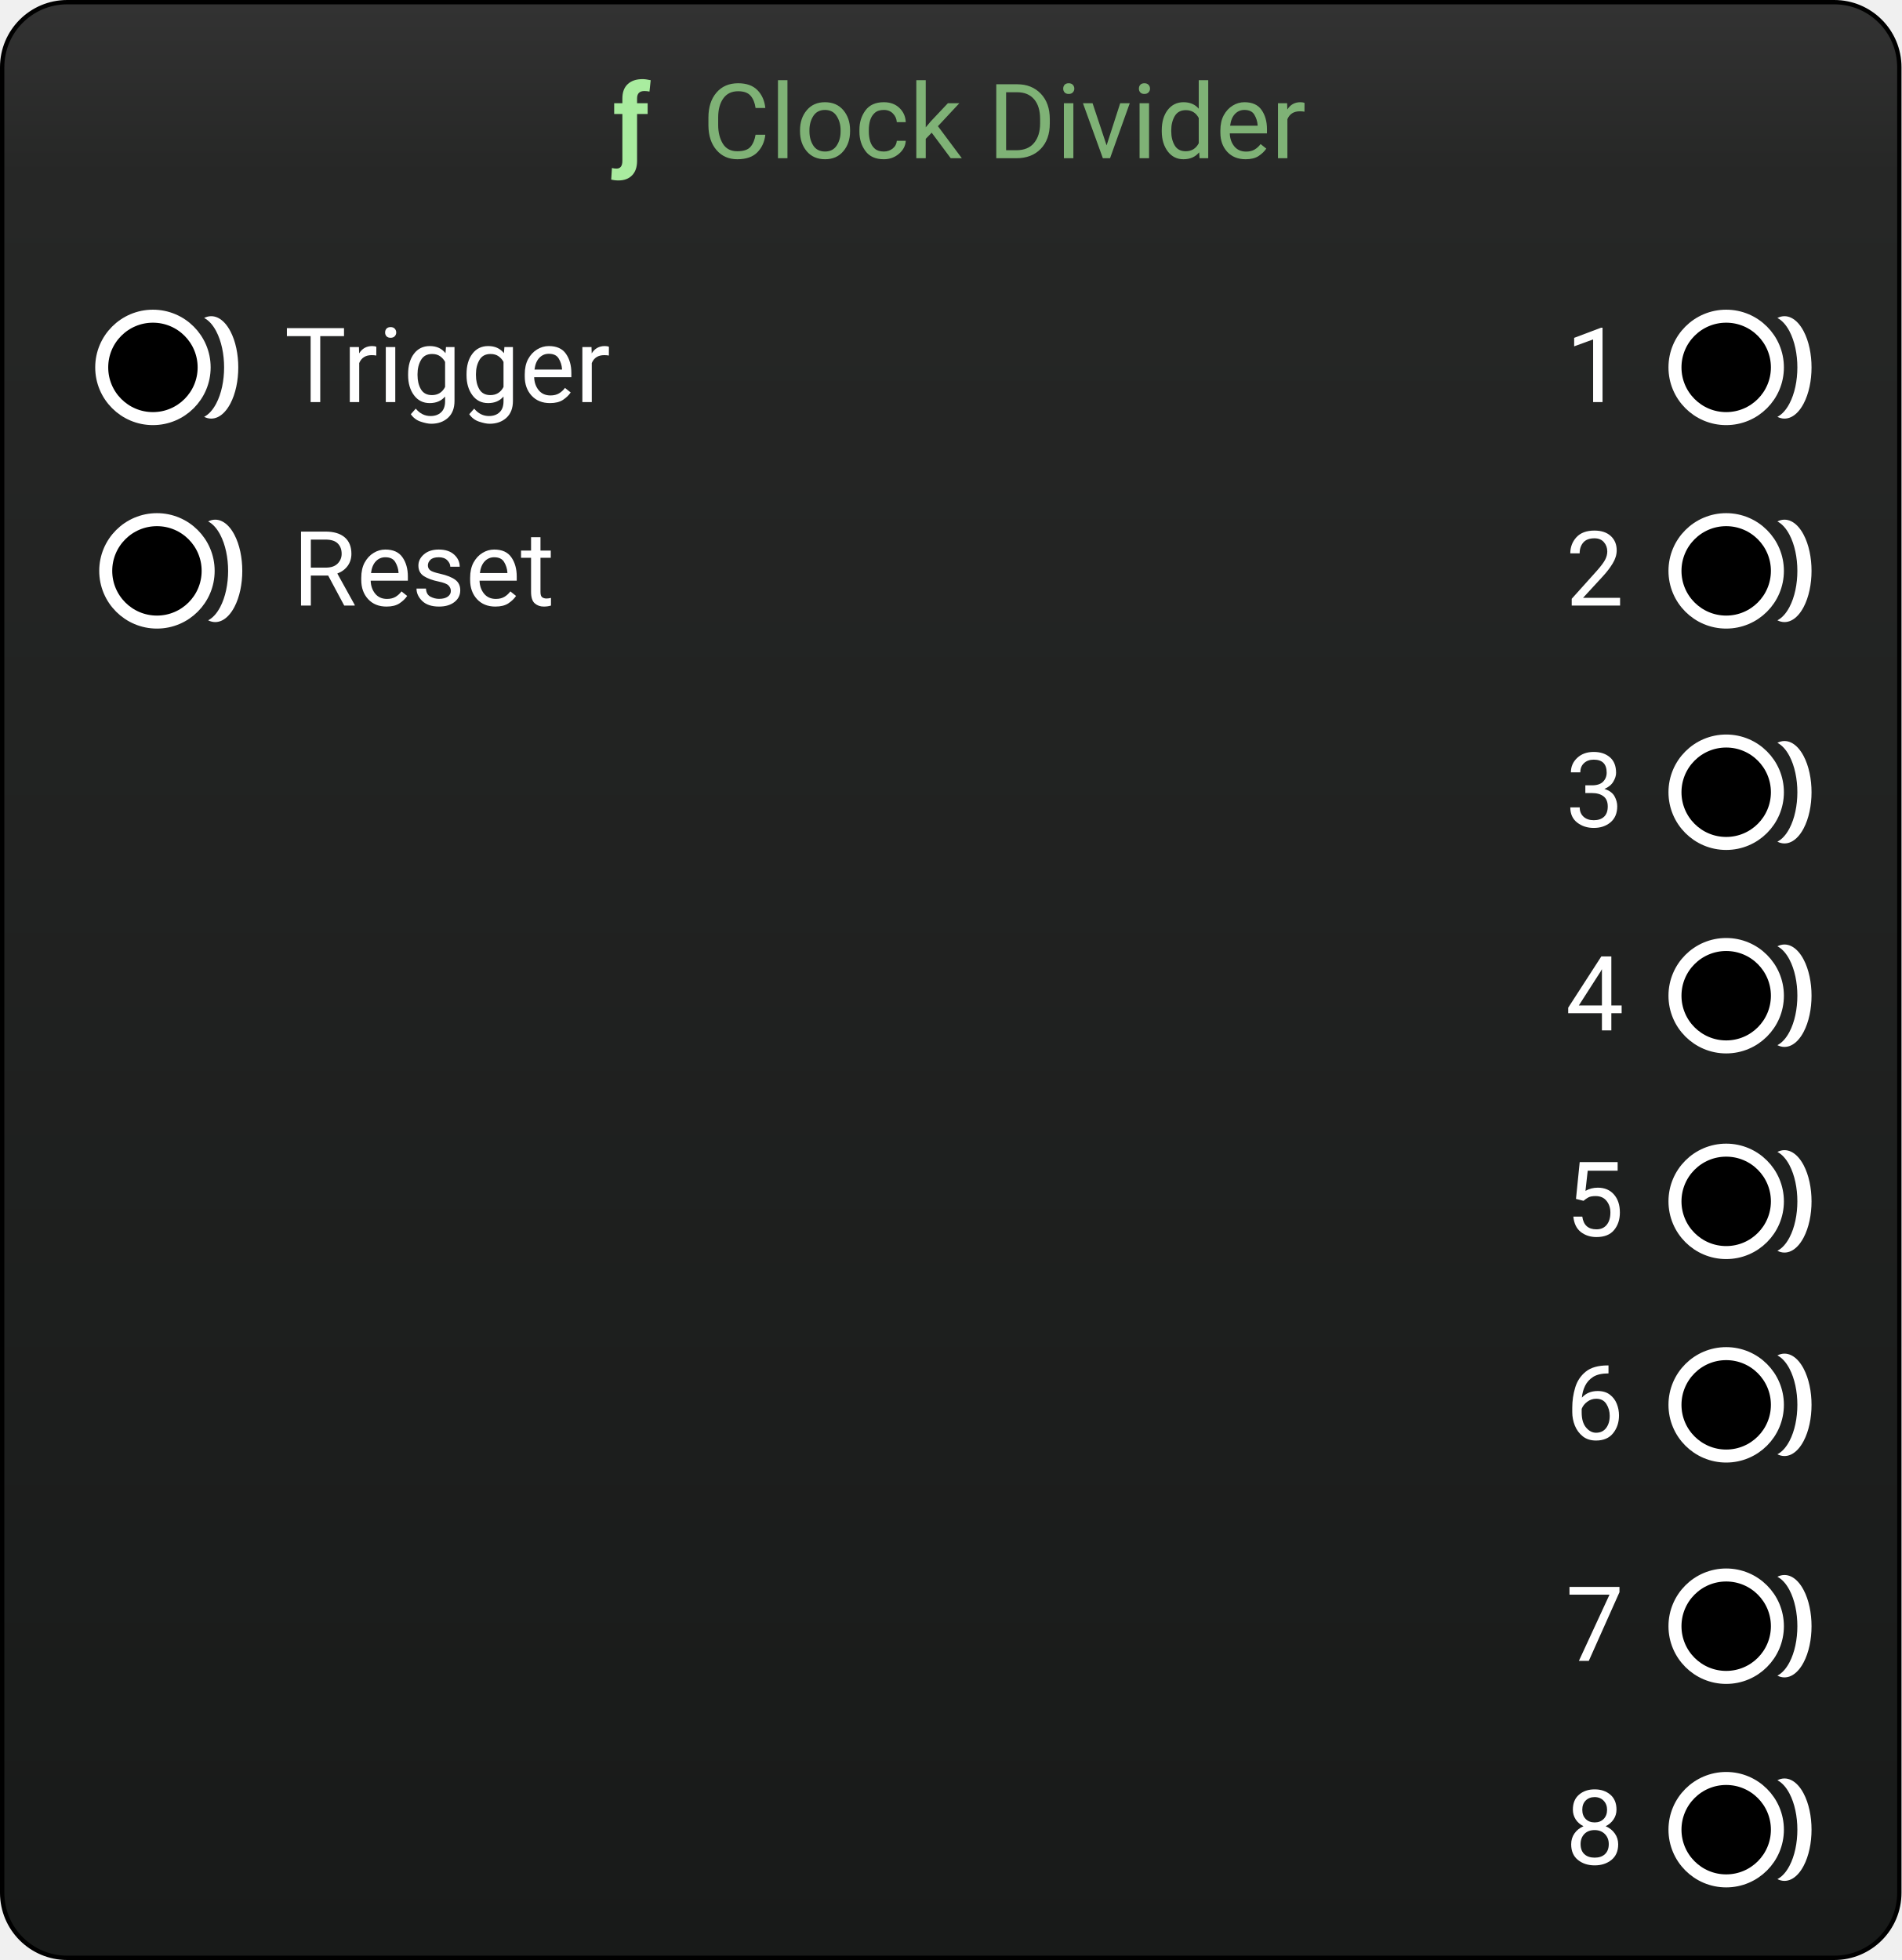
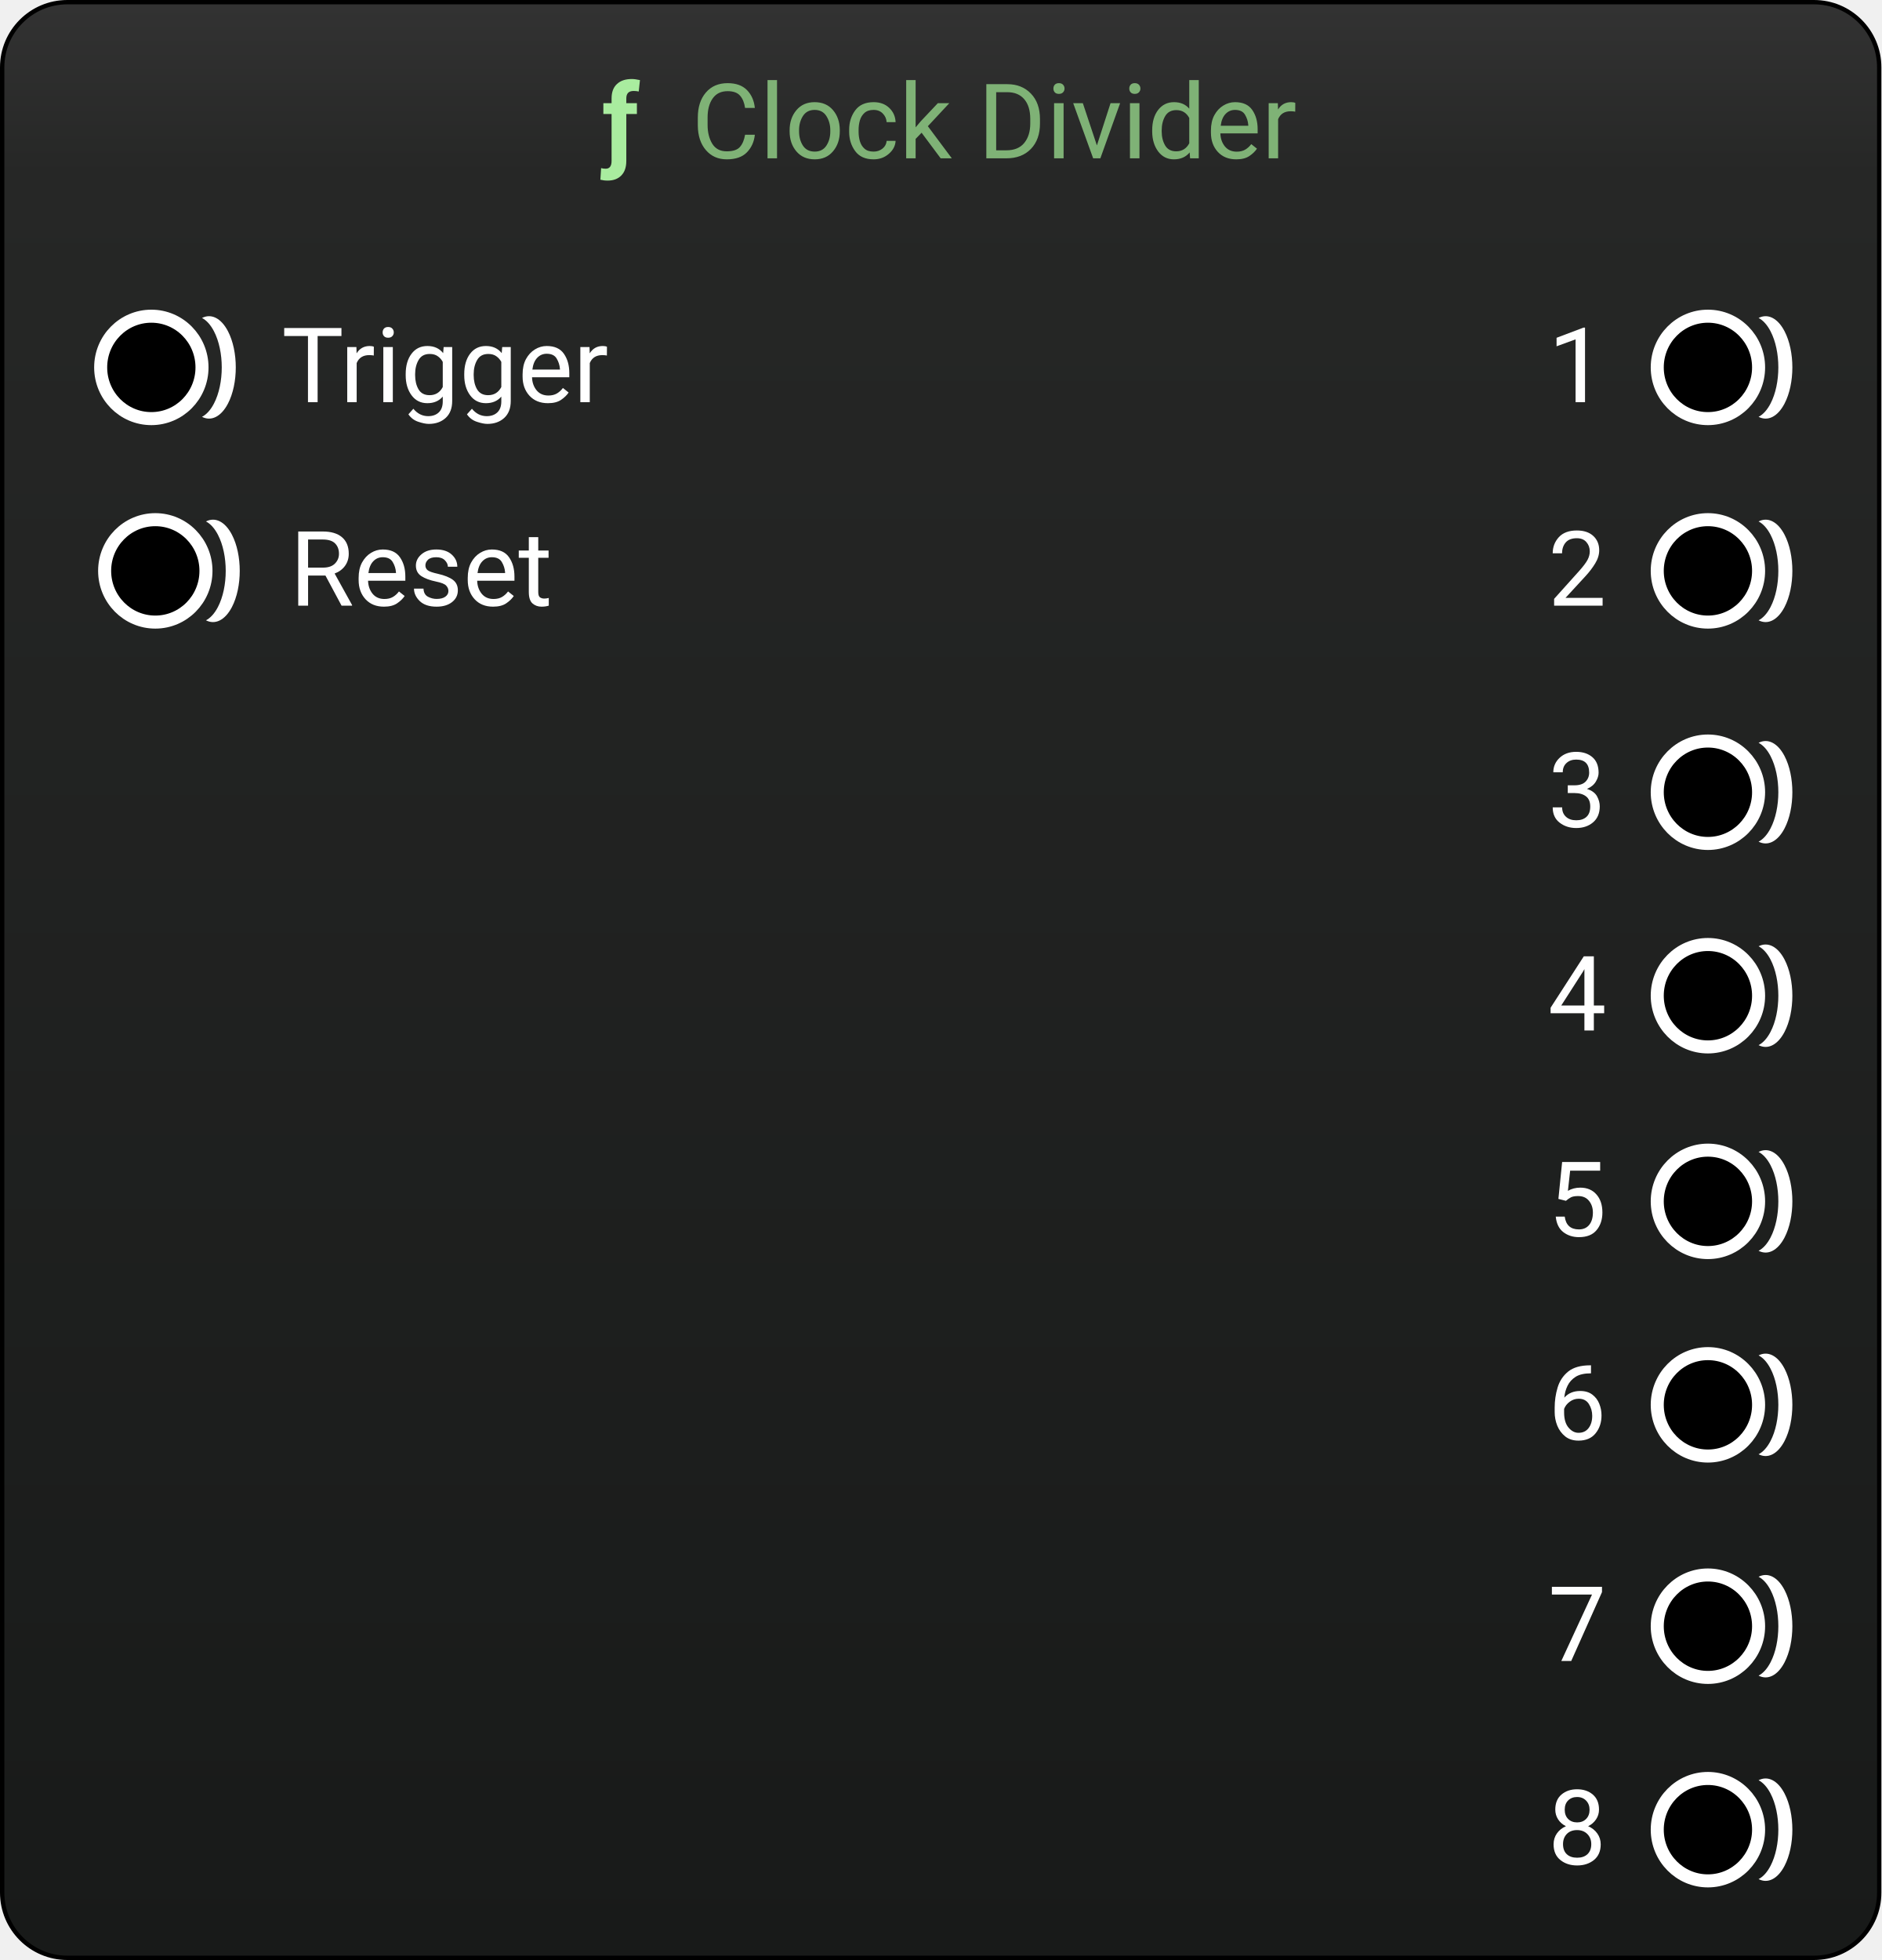
- <svg xmlns="http://www.w3.org/2000/svg" xmlns:xlink="http://www.w3.org/1999/xlink" version="1.1" viewBox="-865.625 540.625 438.625 452.125" width="438.625" height="452.125">
+ <svg xmlns="http://www.w3.org/2000/svg" xmlns:xlink="http://www.w3.org/1999/xlink" version="1.1" viewBox="-2844.5 213.25 433 451" width="433" height="451">
  <defs>
    <linearGradient x1="0" x2="1" id="Gradient" gradientUnits="userSpaceOnUse">
      <stop offset="0" stop-color="#181a19" />
      <stop offset=".908" stop-color="#262726" />
      <stop offset="1" stop-color="#333" />
    </linearGradient>
-     <linearGradient id="Obj_Gradient" xlink:href="#Gradient" gradientTransform="translate(-646.3125 992.25) rotate(-90) scale(451.125)" />
+     <linearGradient id="Obj_Gradient" xlink:href="#Gradient" gradientTransform="translate(-2628 663.75) rotate(-90) scale(450)" />
  </defs>
  <g id="Canvas_1" stroke-opacity="1" fill-opacity="1" stroke-dasharray="none" fill="none" stroke="none">
    <g id="Canvas_1_Layer_1">
-       <g id="Graphic_162">
-         <path d="M -850.125 541.125 L -442.5 541.125 C -434.216 541.125 -427.5 547.841 -427.5 556.125 L -427.5 977.25 C -427.5 985.534 -434.216 992.25 -442.5 992.25 L -850.125 992.25 C -858.409 992.25 -865.125 985.534 -865.125 977.25 L -865.125 556.125 C -865.125 547.841 -858.409 541.125 -850.125 541.125 Z" fill="url(#Obj_Gradient)" />
-         <path d="M -850.125 541.125 L -442.5 541.125 C -434.216 541.125 -427.5 547.841 -427.5 556.125 L -427.5 977.25 C -427.5 985.534 -434.216 992.25 -442.5 992.25 L -850.125 992.25 C -858.409 992.25 -865.125 985.534 -865.125 977.25 L -865.125 556.125 C -865.125 547.841 -858.409 541.125 -850.125 541.125 Z" stroke="black" stroke-linecap="round" stroke-linejoin="round" stroke-width="1" />
-       </g>
-       <g id="Graphic_163">
-         <text transform="translate(-724.2305 555.125)" fill="#a9ec9f">
-           <tspan font-family="Roboto" font-weight="bold" font-size="24" fill="#a9ec9f" x="0" y="22" xml:space="preserve">ƒ</tspan>
-           <tspan font-family="Roboto" font-size="24" fill="#7f7f7f" y="22" xml:space="preserve"> </tspan>
-           <tspan font-family="Roboto" font-size="24" fill="#7fb276" y="22" xml:space="preserve">Clock Divider</tspan>
-         </text>
-       </g>
-       <g id="Graphic_164">
-         <text transform="translate(-504.5078 611.375)" fill="white">
-           <tspan font-family="Roboto" font-size="24" fill="white" x="0" y="22" xml:space="preserve">1</tspan>
-         </text>
-       </g>
-       <g id="Graphic_165">
-         <text transform="translate(-800.0352 611.375)" fill="white">
-           <tspan font-family="Roboto" font-size="24" fill="white" x="0" y="22" xml:space="preserve">Trigger</tspan>
-         </text>
-       </g>
-       <g id="Graphic_172">
-         <text transform="translate(-504.5078 658.3125)" fill="white">
-           <tspan font-family="Roboto" font-size="24" fill="white" x="0" y="22" xml:space="preserve">2</tspan>
-         </text>
-       </g>
-       <g id="Graphic_176">
-         <text transform="translate(-504.5078 709.375)" fill="white">
-           <tspan font-family="Roboto" font-size="24" fill="white" x="0" y="22" xml:space="preserve">3</tspan>
-         </text>
-       </g>
-       <g id="Graphic_180">
-         <text transform="translate(-504.5078 756.3125)" fill="white">
-           <tspan font-family="Roboto" font-size="24" fill="white" x="0" y="22" xml:space="preserve">4</tspan>
-         </text>
-       </g>
-       <g id="Graphic_184">
-         <text transform="translate(-504.5078 803.75)" fill="white">
-           <tspan font-family="Roboto" font-size="24" fill="white" x="0" y="22" xml:space="preserve">5</tspan>
-         </text>
-       </g>
-       <g id="Graphic_188">
-         <text transform="translate(-504.5078 850.6875)" fill="white">
-           <tspan font-family="Roboto" font-size="24" fill="white" x="0" y="22" xml:space="preserve">6</tspan>
-         </text>
-       </g>
-       <g id="Graphic_192">
-         <text transform="translate(-504.5078 901.75)" fill="white">
-           <tspan font-family="Roboto" font-size="24" fill="white" x="0" y="22" xml:space="preserve">7</tspan>
-         </text>
-       </g>
-       <g id="Graphic_196">
-         <text transform="translate(-504.5078 948.6875)" fill="white">
-           <tspan font-family="Roboto" font-size="24" fill="white" x="0" y="22" xml:space="preserve">8</tspan>
-         </text>
-       </g>
-       <g id="Group_200">
-         <g id="Graphic_202">
-           <circle cx="-829.423" cy="672.312" r="11.813" fill="black" />
-           <circle cx="-829.423" cy="672.312" r="11.813" stroke="white" stroke-linecap="round" stroke-linejoin="round" stroke-width="3" />
+       <g id="Group_740">
+         <g id="Graphic_162">
+           <path d="M -2829 213.75 L -2427 213.75 C -2418.716 213.75 -2412 220.466 -2412 228.75 L -2412 648.75 C -2412 657.034 -2418.716 663.75 -2427 663.75 L -2829 663.75 C -2837.284 663.75 -2844 657.034 -2844 648.75 L -2844 228.75 C -2844 220.466 -2837.284 213.75 -2829 213.75 Z" fill="url(#Obj_Gradient)" />
+           <path d="M -2829 213.75 L -2427 213.75 C -2418.716 213.75 -2412 220.466 -2412 228.75 L -2412 648.75 C -2412 657.034 -2418.716 663.75 -2427 663.75 L -2829 663.75 C -2837.284 663.75 -2844 657.034 -2844 648.75 L -2844 228.75 C -2844 220.466 -2837.284 213.75 -2829 213.75 Z" stroke="black" stroke-linecap="round" stroke-linejoin="round" stroke-width="1" />
        </g>
-         <g id="Graphic_201">
-           <path d="M -817.611 683.715 C -815.524 684.783 -813.202 683.766 -811.564 680.665 C -809.127 676.052 -809.127 668.573 -811.564 663.96 C -813.202 660.859 -815.524 659.842 -817.611 660.91 C -816.593 661.431 -815.632 662.447 -814.833 663.96 C -812.396 668.573 -812.396 676.052 -814.833 680.665 C -815.632 682.178 -816.593 683.194 -817.611 683.715 Z" fill="white" />
+         <g id="Graphic_163">
+           <text transform="translate(-2705.918 227.6802)" fill="#a9ec9f">
+             <tspan font-family="Roboto" font-weight="bold" font-size="24" fill="#a9ec9f" x="0" y="22" xml:space="preserve">ƒ</tspan>
+             <tspan font-family="Roboto" font-size="24" fill="#7f7f7f" y="22" xml:space="preserve"> </tspan>
+             <tspan font-family="Roboto" font-size="24" fill="#7fb276" y="22" xml:space="preserve">Clock Divider</tspan>
+           </text>
        </g>
-       </g>
-       <g id="Graphic_203">
-         <text transform="translate(-798.1739 658.3125)" fill="white">
-           <tspan font-family="Roboto" font-size="24" fill="white" x="0" y="22" xml:space="preserve">Reset</tspan>
-         </text>
-       </g>
-       <g id="Group_207">
-         <g id="Graphic_209">
-           <circle cx="-830.348" cy="625.375" r="11.813" fill="black" />
-           <circle cx="-830.348" cy="625.375" r="11.813" stroke="white" stroke-linecap="round" stroke-linejoin="round" stroke-width="3" />
+         <g id="Graphic_164">
+           <text transform="translate(-2488.256 283.7899)" fill="white">
+             <tspan font-family="Roboto" font-size="24" fill="white" x="0" y="22" xml:space="preserve">1</tspan>
+           </text>
        </g>
-         <g id="Graphic_208">
-           <path d="M -818.535 636.777 C -816.448 637.845 -814.126 636.828 -812.488 633.728 C -810.051 629.115 -810.051 621.635 -812.488 617.022 C -814.126 613.922 -816.448 612.905 -818.535 613.973 C -817.517 614.494 -816.556 615.51 -815.757 617.022 C -813.32 621.635 -813.32 629.115 -815.757 633.728 C -816.556 635.24 -817.517 636.256 -818.535 636.777 Z" fill="white" />
+         <g id="Graphic_165">
+           <text transform="translate(-2779.682 283.7899)" fill="white">
+             <tspan font-family="Roboto" font-size="24" fill="white" x="0" y="22" xml:space="preserve">Trigger</tspan>
+           </text>
        </g>
-       </g>
-       <g id="Group_216">
-         <g id="Graphic_218">
-           <circle cx="-467.438" cy="625.375" r="11.813" fill="black" />
-           <circle cx="-467.438" cy="625.375" r="11.813" stroke="white" stroke-linecap="round" stroke-linejoin="round" stroke-width="3" />
+         <g id="Graphic_172">
+           <text transform="translate(-2488.256 330.6103)" fill="white">
+             <tspan font-family="Roboto" font-size="24" fill="white" x="0" y="22" xml:space="preserve">2</tspan>
+           </text>
        </g>
-         <g id="Graphic_217">
-           <path d="M -455.625 636.777 C -453.538 637.845 -451.216 636.828 -449.578 633.728 C -447.141 629.115 -447.141 621.635 -449.578 617.022 C -451.216 613.922 -453.538 612.905 -455.625 613.973 C -454.607 614.494 -453.646 615.51 -452.847 617.022 C -450.41 621.635 -450.41 629.115 -452.847 633.728 C -453.646 635.24 -454.607 636.256 -455.625 636.777 Z" fill="white" />
+         <g id="Graphic_176">
+           <text transform="translate(-2488.256 381.5455)" fill="white">
+             <tspan font-family="Roboto" font-size="24" fill="white" x="0" y="22" xml:space="preserve">3</tspan>
+           </text>
        </g>
-       </g>
-       <g id="Group_258">
-         <g id="Graphic_260">
-           <circle cx="-467.438" cy="672.312" r="11.813" fill="black" />
-           <circle cx="-467.438" cy="672.312" r="11.813" stroke="white" stroke-linecap="round" stroke-linejoin="round" stroke-width="3" />
+         <g id="Graphic_180">
+           <text transform="translate(-2488.256 428.366)" fill="white">
+             <tspan font-family="Roboto" font-size="24" fill="white" x="0" y="22" xml:space="preserve">4</tspan>
+           </text>
        </g>
-         <g id="Graphic_259">
-           <path d="M -455.625 683.715 C -453.538 684.783 -451.216 683.766 -449.578 680.665 C -447.141 676.052 -447.141 668.573 -449.578 663.96 C -451.216 660.859 -453.538 659.842 -455.625 660.91 C -454.607 661.431 -453.646 662.447 -452.847 663.96 C -450.41 668.573 -450.41 676.052 -452.847 680.665 C -453.646 682.178 -454.607 683.194 -455.625 683.715 Z" fill="white" />
+         <g id="Graphic_184">
+           <text transform="translate(-2488.256 475.6852)" fill="white">
+             <tspan font-family="Roboto" font-size="24" fill="white" x="0" y="22" xml:space="preserve">5</tspan>
+           </text>
        </g>
-       </g>
-       <g id="Group_255">
-         <g id="Graphic_257">
-           <circle cx="-467.438" cy="723.375" r="11.813" fill="black" />
-           <circle cx="-467.438" cy="723.375" r="11.813" stroke="white" stroke-linecap="round" stroke-linejoin="round" stroke-width="3" />
+         <g id="Graphic_188">
+           <text transform="translate(-2488.256 522.5056)" fill="white">
+             <tspan font-family="Roboto" font-size="24" fill="white" x="0" y="22" xml:space="preserve">6</tspan>
+           </text>
        </g>
-         <g id="Graphic_256">
-           <path d="M -455.625 734.777 C -453.538 735.845 -451.216 734.828 -449.578 731.728 C -447.141 727.115 -447.141 719.635 -449.578 715.022 C -451.216 711.922 -453.538 710.905 -455.625 711.973 C -454.607 712.494 -453.646 713.51 -452.847 715.022 C -450.41 719.635 -450.41 727.115 -452.847 731.728 C -453.646 733.24 -454.607 734.256 -455.625 734.777 Z" fill="white" />
+         <g id="Graphic_192">
+           <text transform="translate(-2488.256 573.4408)" fill="white">
+             <tspan font-family="Roboto" font-size="24" fill="white" x="0" y="22" xml:space="preserve">7</tspan>
+           </text>
        </g>
-       </g>
-       <g id="Group_252">
-         <g id="Graphic_254">
-           <circle cx="-467.438" cy="770.312" r="11.813" fill="black" />
-           <circle cx="-467.438" cy="770.312" r="11.813" stroke="white" stroke-linecap="round" stroke-linejoin="round" stroke-width="3" />
+         <g id="Graphic_196">
+           <text transform="translate(-2488.256 620.2612)" fill="white">
+             <tspan font-family="Roboto" font-size="24" fill="white" x="0" y="22" xml:space="preserve">8</tspan>
+           </text>
        </g>
-         <g id="Graphic_253">
-           <path d="M -455.625 781.715 C -453.538 782.783 -451.216 781.766 -449.578 778.665 C -447.141 774.052 -447.141 766.573 -449.578 761.96 C -451.216 758.859 -453.538 757.842 -455.625 758.91 C -454.607 759.431 -453.646 760.447 -452.847 761.96 C -450.41 766.573 -450.41 774.052 -452.847 778.665 C -453.646 780.178 -454.607 781.194 -455.625 781.715 Z" fill="white" />
+         <g id="Group_200">
+           <g id="Graphic_202">
+             <ellipse cx="-2808.757" cy="344.61" rx="11.661" ry="11.783" fill="black" />
+             <ellipse cx="-2808.757" cy="344.61" rx="11.661" ry="11.783" stroke="white" stroke-linecap="round" stroke-linejoin="round" stroke-width="3" />
+           </g>
+           <g id="Graphic_201">
+             <path d="M -2797.097 355.984 C -2795.037 357.049 -2792.744 356.035 -2791.127 352.942 C -2788.722 348.341 -2788.722 340.88 -2791.127 336.279 C -2792.744 333.185 -2795.037 332.171 -2797.097 333.237 C -2796.092 333.756 -2795.143 334.77 -2794.354 336.279 C -2791.948 340.88 -2791.948 348.341 -2794.354 352.942 C -2795.143 354.451 -2796.092 355.465 -2797.097 355.984 Z" fill="white" />
+           </g>
        </g>
-       </g>
-       <g id="Group_249">
-         <g id="Graphic_251">
-           <circle cx="-467.438" cy="817.75" r="11.813" fill="black" />
-           <circle cx="-467.438" cy="817.75" r="11.813" stroke="white" stroke-linecap="round" stroke-linejoin="round" stroke-width="3" />
+         <g id="Graphic_203">
+           <text transform="translate(-2777.845 330.6104)" fill="white">
+             <tspan font-family="Roboto" font-size="24" fill="white" x="0" y="22" xml:space="preserve">Reset</tspan>
+           </text>
        </g>
-         <g id="Graphic_250">
-           <path d="M -455.625 829.152 C -453.538 830.22 -451.216 829.203 -449.578 826.103 C -447.141 821.49 -447.141 814.01 -449.578 809.397 C -451.216 806.297 -453.538 805.28 -455.625 806.348 C -454.607 806.869 -453.646 807.885 -452.847 809.397 C -450.41 814.01 -450.41 821.49 -452.847 826.103 C -453.646 827.615 -454.607 828.631 -455.625 829.152 Z" fill="white" />
+         <g id="Group_207">
+           <g id="Graphic_209">
+             <ellipse cx="-2809.67" cy="297.79" rx="11.661" ry="11.783" fill="black" />
+             <ellipse cx="-2809.67" cy="297.79" rx="11.661" ry="11.783" stroke="white" stroke-linecap="round" stroke-linejoin="round" stroke-width="3" />
+           </g>
+           <g id="Graphic_208">
+             <path d="M -2798.009 309.164 C -2795.949 310.229 -2793.657 309.215 -2792.039 306.122 C -2789.634 301.52 -2789.634 294.06 -2792.039 289.458 C -2793.657 286.365 -2795.949 285.351 -2798.009 286.416 C -2797.004 286.936 -2796.055 287.95 -2795.266 289.458 C -2792.861 294.06 -2792.861 301.52 -2795.266 306.122 C -2796.055 307.63 -2797.004 308.644 -2798.009 309.164 Z" fill="white" />
+           </g>
        </g>
-       </g>
-       <g id="Group_246">
-         <g id="Graphic_248">
-           <circle cx="-467.438" cy="864.688" r="11.813" fill="black" />
-           <circle cx="-467.438" cy="864.688" r="11.813" stroke="white" stroke-linecap="round" stroke-linejoin="round" stroke-width="3" />
+         <g id="Group_216">
+           <g id="Graphic_218">
+             <ellipse cx="-2451.424" cy="297.79" rx="11.661" ry="11.783" fill="black" />
+             <ellipse cx="-2451.424" cy="297.79" rx="11.661" ry="11.783" stroke="white" stroke-linecap="round" stroke-linejoin="round" stroke-width="3" />
+           </g>
+           <g id="Graphic_217">
+             <path d="M -2439.764 309.164 C -2437.704 310.229 -2435.411 309.215 -2433.794 306.122 C -2431.388 301.52 -2431.388 294.06 -2433.794 289.458 C -2435.411 286.365 -2437.704 285.351 -2439.764 286.416 C -2438.759 286.936 -2437.81 287.95 -2437.021 289.458 C -2434.615 294.06 -2434.615 301.52 -2437.021 306.122 C -2437.81 307.63 -2438.759 308.644 -2439.764 309.164 Z" fill="white" />
+           </g>
        </g>
-         <g id="Graphic_247">
-           <path d="M -455.625 876.09 C -453.538 877.158 -451.216 876.141 -449.578 873.04 C -447.141 868.427 -447.141 860.948 -449.578 856.335 C -451.216 853.234 -453.538 852.217 -455.625 853.285 C -454.607 853.806 -453.646 854.822 -452.847 856.335 C -450.41 860.948 -450.41 868.427 -452.847 873.04 C -453.646 874.553 -454.607 875.569 -455.625 876.09 Z" fill="white" />
+         <g id="Group_258">
+           <g id="Graphic_260">
+             <ellipse cx="-2451.424" cy="344.61" rx="11.661" ry="11.783" fill="black" />
+             <ellipse cx="-2451.424" cy="344.61" rx="11.661" ry="11.783" stroke="white" stroke-linecap="round" stroke-linejoin="round" stroke-width="3" />
+           </g>
+           <g id="Graphic_259">
+             <path d="M -2439.764 355.984 C -2437.704 357.049 -2435.411 356.035 -2433.794 352.942 C -2431.388 348.341 -2431.388 340.88 -2433.794 336.279 C -2435.411 333.185 -2437.704 332.171 -2439.764 333.237 C -2438.759 333.756 -2437.81 334.77 -2437.021 336.279 C -2434.615 340.88 -2434.615 348.341 -2437.021 352.942 C -2437.81 354.451 -2438.759 355.465 -2439.764 355.984 Z" fill="white" />
+           </g>
        </g>
-       </g>
-       <g id="Group_243">
-         <g id="Graphic_245">
-           <circle cx="-467.438" cy="915.75" r="11.813" fill="black" />
-           <circle cx="-467.438" cy="915.75" r="11.813" stroke="white" stroke-linecap="round" stroke-linejoin="round" stroke-width="3" />
+         <g id="Group_255">
+           <g id="Graphic_257">
+             <ellipse cx="-2451.424" cy="395.546" rx="11.661" ry="11.783" fill="black" />
+             <ellipse cx="-2451.424" cy="395.546" rx="11.661" ry="11.783" stroke="white" stroke-linecap="round" stroke-linejoin="round" stroke-width="3" />
+           </g>
+           <g id="Graphic_256">
+             <path d="M -2439.764 406.919 C -2437.704 407.984 -2435.411 406.97 -2433.794 403.877 C -2431.388 399.276 -2431.388 391.815 -2433.794 387.214 C -2435.411 384.121 -2437.704 383.107 -2439.764 384.172 C -2438.759 384.691 -2437.81 385.705 -2437.021 387.214 C -2434.615 391.815 -2434.615 399.276 -2437.021 403.877 C -2437.81 405.386 -2438.759 406.4 -2439.764 406.919 Z" fill="white" />
+           </g>
        </g>
-         <g id="Graphic_244">
-           <path d="M -455.625 927.152 C -453.538 928.22 -451.216 927.203 -449.578 924.103 C -447.141 919.49 -447.141 912.01 -449.578 907.397 C -451.216 904.297 -453.538 903.28 -455.625 904.348 C -454.607 904.869 -453.646 905.885 -452.847 907.397 C -450.41 912.01 -450.41 919.49 -452.847 924.103 C -453.646 925.615 -454.607 926.631 -455.625 927.152 Z" fill="white" />
+         <g id="Group_252">
+           <g id="Graphic_254">
+             <ellipse cx="-2451.424" cy="442.366" rx="11.661" ry="11.783" fill="black" />
+             <ellipse cx="-2451.424" cy="442.366" rx="11.661" ry="11.783" stroke="white" stroke-linecap="round" stroke-linejoin="round" stroke-width="3" />
+           </g>
+           <g id="Graphic_253">
+             <path d="M -2439.764 453.74 C -2437.704 454.805 -2435.411 453.791 -2433.794 450.698 C -2431.388 446.096 -2431.388 438.636 -2433.794 434.034 C -2435.411 430.941 -2437.704 429.927 -2439.764 430.992 C -2438.759 431.512 -2437.81 432.526 -2437.021 434.034 C -2434.615 438.636 -2434.615 446.096 -2437.021 450.698 C -2437.81 452.206 -2438.759 453.22 -2439.764 453.74 Z" fill="white" />
+           </g>
        </g>
-       </g>
-       <g id="Group_240">
-         <g id="Graphic_242">
-           <circle cx="-467.438" cy="962.688" r="11.813" fill="black" />
-           <circle cx="-467.438" cy="962.688" r="11.813" stroke="white" stroke-linecap="round" stroke-linejoin="round" stroke-width="3" />
+         <g id="Group_249">
+           <g id="Graphic_251">
+             <ellipse cx="-2451.424" cy="489.685" rx="11.661" ry="11.783" fill="black" />
+             <ellipse cx="-2451.424" cy="489.685" rx="11.661" ry="11.783" stroke="white" stroke-linecap="round" stroke-linejoin="round" stroke-width="3" />
+           </g>
+           <g id="Graphic_250">
+             <path d="M -2439.764 501.059 C -2437.704 502.124 -2435.411 501.11 -2433.794 498.017 C -2431.388 493.415 -2431.388 485.955 -2433.794 481.353 C -2435.411 478.26 -2437.704 477.246 -2439.764 478.311 C -2438.759 478.831 -2437.81 479.845 -2437.021 481.353 C -2434.615 485.955 -2434.615 493.415 -2437.021 498.017 C -2437.81 499.526 -2438.759 500.539 -2439.764 501.059 Z" fill="white" />
+           </g>
        </g>
-         <g id="Graphic_241">
-           <path d="M -455.625 974.09 C -453.538 975.158 -451.216 974.141 -449.578 971.04 C -447.141 966.427 -447.141 958.948 -449.578 954.335 C -451.216 951.234 -453.538 950.217 -455.625 951.285 C -454.607 951.806 -453.646 952.822 -452.847 954.335 C -450.41 958.948 -450.41 966.427 -452.847 971.04 C -453.646 972.553 -454.607 973.569 -455.625 974.09 Z" fill="white" />
+         <g id="Group_246">
+           <g id="Graphic_248">
+             <ellipse cx="-2451.424" cy="536.506" rx="11.661" ry="11.783" fill="black" />
+             <ellipse cx="-2451.424" cy="536.506" rx="11.661" ry="11.783" stroke="white" stroke-linecap="round" stroke-linejoin="round" stroke-width="3" />
+           </g>
+           <g id="Graphic_247">
+             <path d="M -2439.764 547.879 C -2437.704 548.944 -2435.411 547.931 -2433.794 544.837 C -2431.388 540.236 -2431.388 532.775 -2433.794 528.174 C -2435.411 525.081 -2437.704 524.067 -2439.764 525.132 C -2438.759 525.651 -2437.81 526.665 -2437.021 528.174 C -2434.615 532.775 -2434.615 540.236 -2437.021 544.837 C -2437.81 546.346 -2438.759 547.36 -2439.764 547.879 Z" fill="white" />
+           </g>
+         </g>
+         <g id="Group_243">
+           <g id="Graphic_245">
+             <ellipse cx="-2451.424" cy="587.441" rx="11.661" ry="11.783" fill="black" />
+             <ellipse cx="-2451.424" cy="587.441" rx="11.661" ry="11.783" stroke="white" stroke-linecap="round" stroke-linejoin="round" stroke-width="3" />
+           </g>
+           <g id="Graphic_244">
+             <path d="M -2439.764 598.815 C -2437.704 599.88 -2435.411 598.866 -2433.794 595.773 C -2431.388 591.171 -2431.388 583.711 -2433.794 579.109 C -2435.411 576.016 -2437.704 575.002 -2439.764 576.067 C -2438.759 576.586 -2437.81 577.6 -2437.021 579.109 C -2434.615 583.711 -2434.615 591.171 -2437.021 595.773 C -2437.81 597.281 -2438.759 598.295 -2439.764 598.815 Z" fill="white" />
+           </g>
+         </g>
+         <g id="Group_240">
+           <g id="Graphic_242">
+             <ellipse cx="-2451.424" cy="634.261" rx="11.661" ry="11.783" fill="black" />
+             <ellipse cx="-2451.424" cy="634.261" rx="11.661" ry="11.783" stroke="white" stroke-linecap="round" stroke-linejoin="round" stroke-width="3" />
+           </g>
+           <g id="Graphic_241">
+             <path d="M -2439.764 645.635 C -2437.704 646.7 -2435.411 645.686 -2433.794 642.593 C -2431.388 637.991 -2431.388 630.531 -2433.794 625.929 C -2435.411 622.836 -2437.704 621.822 -2439.764 622.887 C -2438.759 623.407 -2437.81 624.421 -2437.021 625.929 C -2434.615 630.531 -2434.615 637.991 -2437.021 642.593 C -2437.81 644.102 -2438.759 645.116 -2439.764 645.635 Z" fill="white" />
+           </g>
        </g>
      </g>
    </g>
  </g>
</svg>
